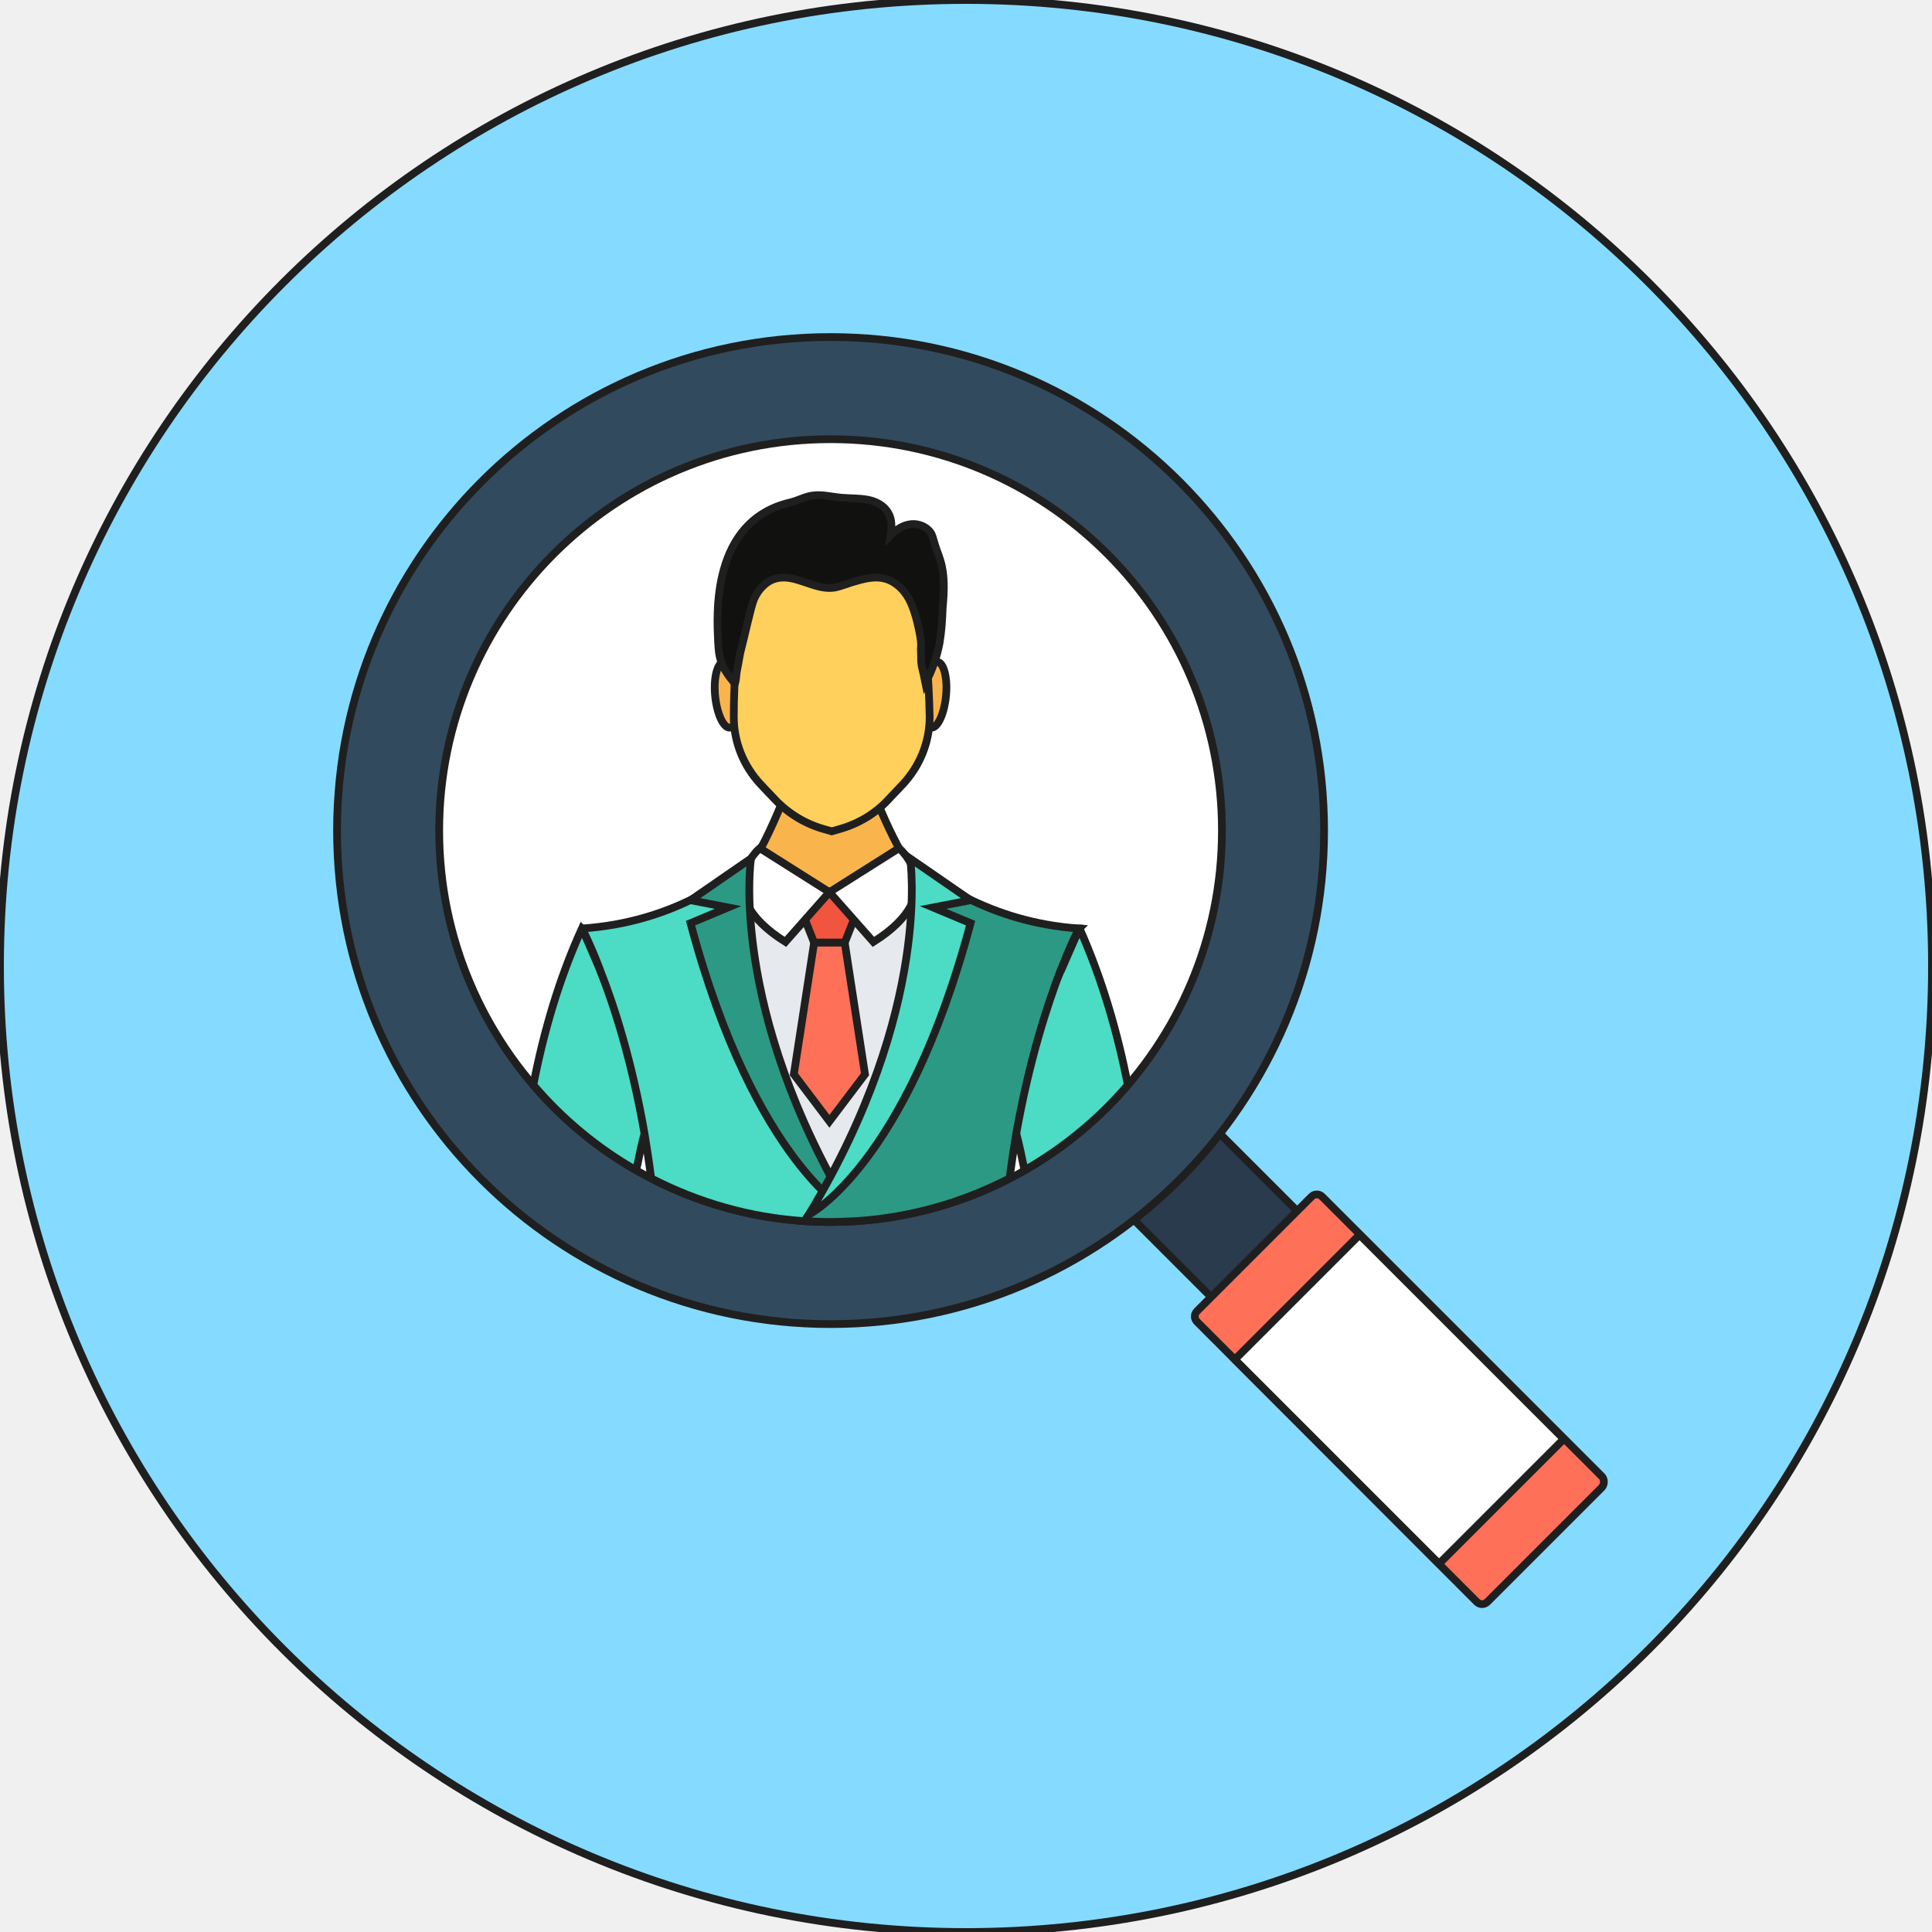
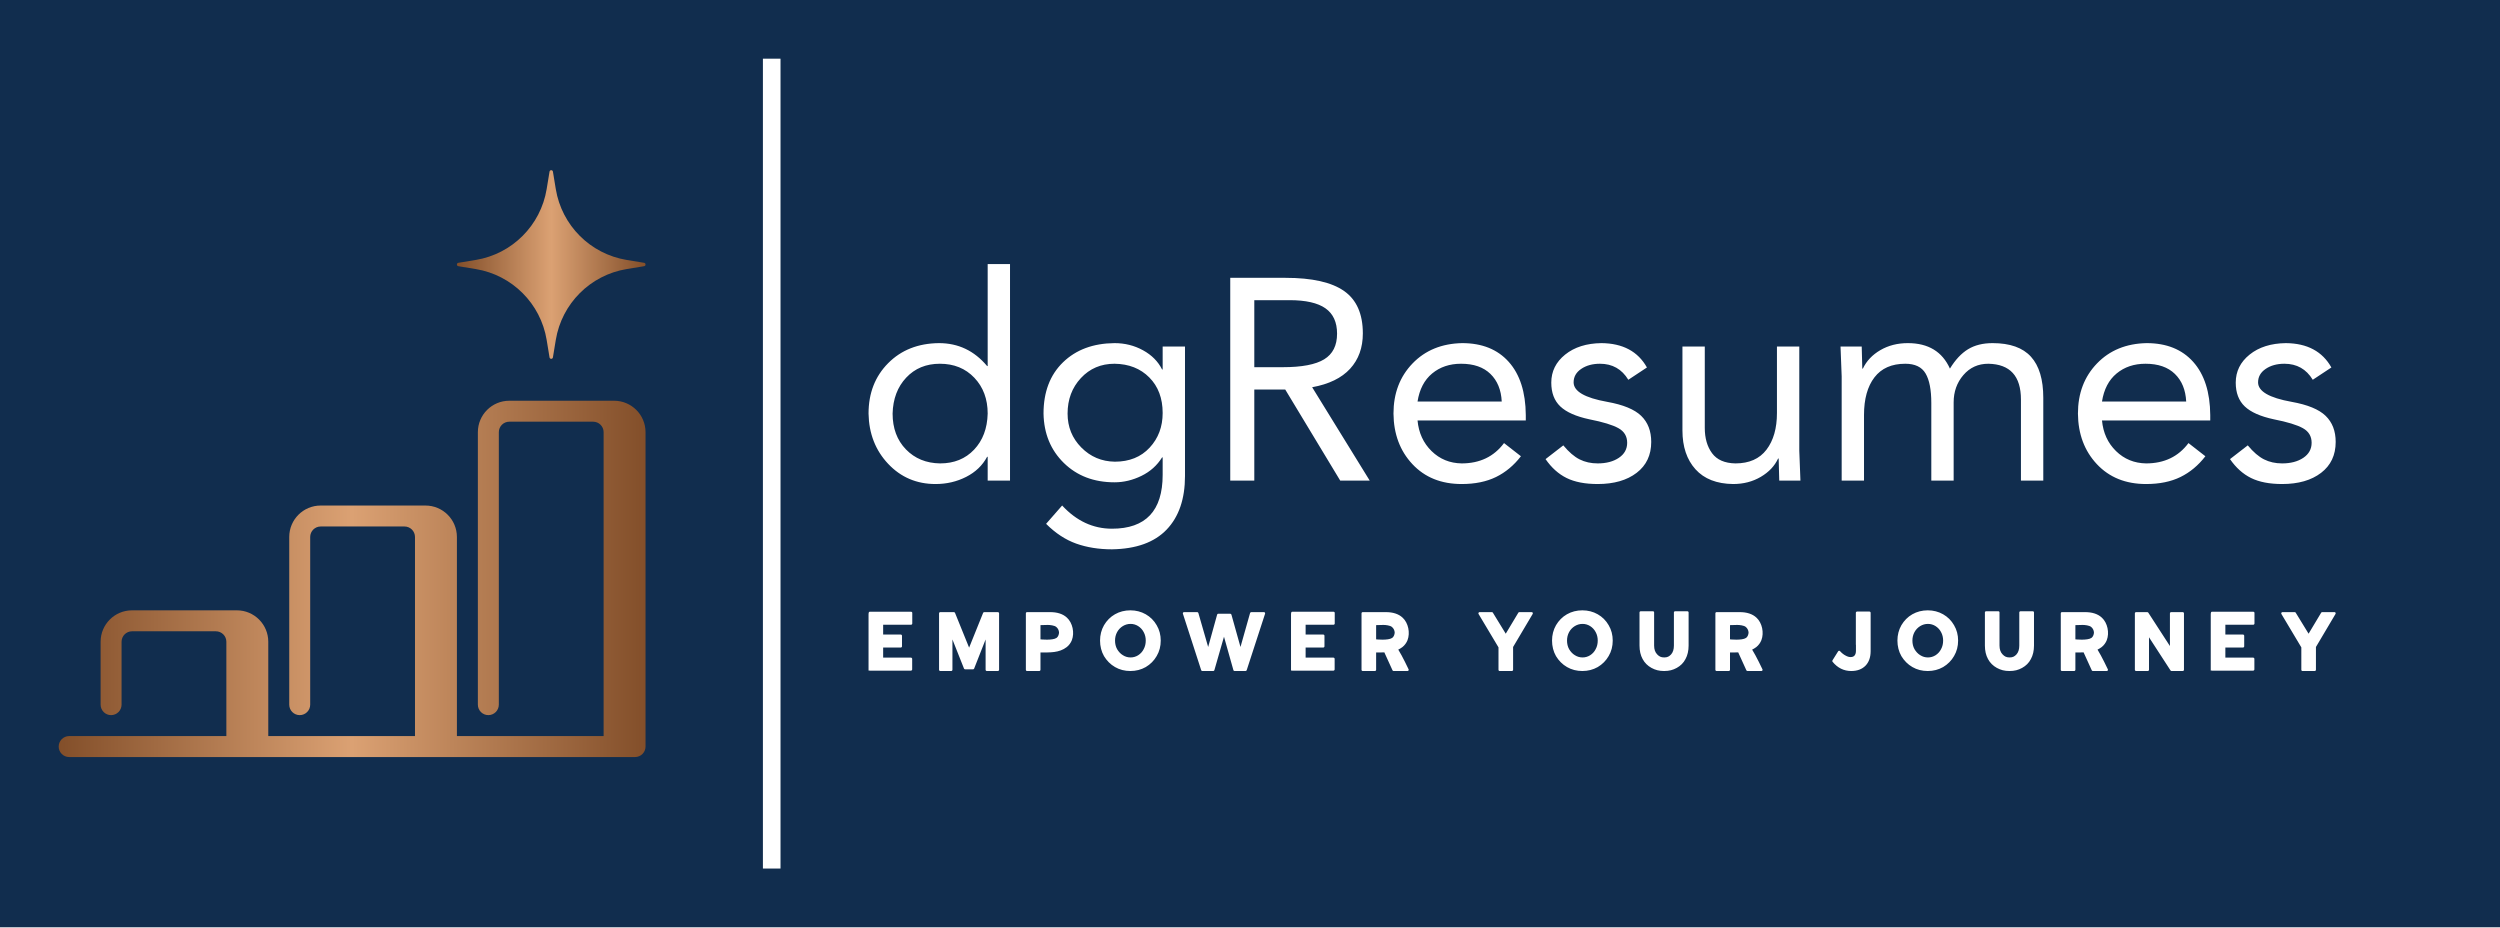
- <svg xmlns="http://www.w3.org/2000/svg" version="1.1" id="Layer_1" viewBox="0 0 505.00 505.00" xml:space="preserve" width="201px" height="201px" fill="#1f1f1f" stroke="#1f1f1f" stroke-width="2.02">
-   <g id="SVGRepo_bgCarrier" stroke-width="0" />
-   <g id="SVGRepo_tracerCarrier" stroke-linecap="round" stroke-linejoin="round" />
-   <g id="SVGRepo_iconCarrier">
-     <circle style="fill:#84DBFF;" cx="252.5" cy="252.5" r="252.5" />
-     <rect x="304.068" y="295.985" transform="matrix(-0.7071 0.7071 -0.7071 -0.7071 772.4481 319.9108)" style="fill:#2B3B4E;" width="31.8" height="47.9" />
-     <path style="fill:#FF7058;" d="M418.7,388.8l-29.9,29.9c-0.8,0.8-2,0.8-2.8,0l-73.1-73.2c-0.8-0.8-0.8-2,0-2.8l29.9-29.9 c0.8-0.8,2-0.8,2.8,0l73.2,73.2C419.4,386.8,419.4,388,418.7,388.8z" />
-     <rect x="328.01" y="342.694" transform="matrix(-0.7071 -0.7071 0.7071 -0.7071 365.7718 882.9943)" style="fill:#FFFFFF;" width="75.499" height="46.1" />
-     <circle style="fill:#324A5E;" cx="217.1" cy="217.1" r="129" />
-     <circle style="fill:#FFFFFF;" cx="217.1" cy="217.1" r="102.3" />
-     <path style="fill:#F9B54C;" d="M234.7,234.5c0-0.6,0.1-1.2,0-1.8c-0.1-2.6,1.1-4.8,3.1-6.2c-6.1-9.4-11.2-23.8-11.2-23.8h-19.5 c0,0-7.7,22.3-15.4,29.4l24.7,7.9v0.4l0.6-0.2l0.6,0.2V240L234.7,234.5z" />
-     <path style="fill:#E6E9EE;" d="M241.2,230.9l-24.4,2.1l-22.6-2.2L193,231c0,0-10.5,21.8-11.4,23.8c-0.8,2.1,8.3,41.1,8.3,43.8 c0,2.7,35.1,18,35.1,18l22.7-37.4L241.2,230.9z" />
-     <polygon style="fill:#F1543F;" points="220.8,246.4 212.8,246.4 207.5,233 226.1,233 " />
-     <polygon style="fill:#FF7058;" points="220.8,246.4 212.8,246.4 207.5,280.8 216.8,293.1 226.1,280.8 " />
-     <g>
-       <path style="fill:#FFFFFF;" d="M235,221.7c0,0,13.7,11.7-6.7,24.5l-11.5-13L235,221.7z" />
-       <path style="fill:#FFFFFF;" d="M198.6,221.7c0,0-13.7,11.7,6.7,24.5l11.5-13L198.6,221.7z" />
+ <svg xmlns="http://www.w3.org/2000/svg" version="1.1" width="3147.783" height="1167.488" viewBox="0 0 3147.783 1167.488">
+   <rect fill="#112d4e" width="3147.783" height="1167.488" />
+   <g transform="scale(7.389163) translate(10, 10)">
+     <defs id="SvgjsDefs2035">
+       <linearGradient id="SvgjsLinearGradient2044">
+         <stop id="SvgjsStop2045" stop-color="#834f2a" offset="0" />
+         <stop id="SvgjsStop2046" stop-color="#dba173" offset="0.5" />
+         <stop id="SvgjsStop2047" stop-color=" #834F2A" offset="1" />
+       </linearGradient>
+     </defs>
+     <g id="SvgjsG2036" featureKey="LwVBM5-0" transform="matrix(1.785714,0,0,1.785714,-7.142857,19)" fill="url(#SvgjsLinearGradient2044)">
+       <path d="M51.162 0.137C51.132 -0.046 50.868 -0.046 50.838 0.137L50.564 1.802C49.992 5.272 47.272 7.992 43.802 8.564L42.137 8.838C41.954 8.868 41.954 9.132 42.137 9.162L43.802 9.436C47.272 10.008 49.992 12.728 50.564 16.198L50.838 17.863C50.868 18.046 51.132 18.046 51.162 17.863L51.436 16.198C52.008 12.728 54.728 10.008 58.198 9.436L59.863 9.162C60.046 9.132 60.046 8.868 59.863 8.838L58.198 8.564C54.728 7.992 52.008 5.272 51.436 1.802L51.162 0.137Z" fill="url(#SvgjsLinearGradient2044)" />
+       <path d="M47 22C45.343 22 44 23.343 44 25V51C44 51.552 44.448 52 45 52C45.552 52 46 51.552 46 51V25C46 24.448 46.448 24 47 24H55C55.552 24 56 24.448 56 25V54H42V35C42 33.343 40.657 32 39 32H29C27.343 32 26 33.343 26 35V51C26 51.552 26.448 52 27 52C27.552 52 28 51.552 28 51V35C28 34.448 28.448 34 29 34H37C37.552 34 38 34.448 38 35V54H24V45C24 43.343 22.657 42 21 42H11C9.343 42 8 43.343 8 45V51C8 51.552 8.448 52 9 52C9.552 52 10 51.552 10 51V45C10 44.448 10.448 44 11 44H19C19.552 44 20 44.448 20 45V54H5C4.448 54 4 54.448 4 55C4 55.552 4.448 56 5 56H59C59.552 56 60 55.552 60 55V25C60 23.343 58.657 22 57 22H47Z" fill="url(#SvgjsLinearGradient2044)" />
    </g>
-     <g>
-       <path style="fill:#4CDBC4;" d="M171.1,286.2c0,0-1.2,3.8-2.7,10.3c-0.7,2.7-1.4,5.9-2.1,9.4c-10.2-5.8-19.3-13.4-26.9-22.3 c2.7-13.8,6.7-27.7,12.7-40.9c0,0,0,0,0.1,0.1l4.6,10.6c0,0.1,0.1,0.2,0.1,0.3L171.1,286.2z" />
-       <path style="fill:#4CDBC4;" d="M223.7,319.2c-2.2,0.1-4.4,0.2-6.6,0.2c-2.2,0-4.4-0.1-6.6-0.2c-14.5-0.9-28.1-4.9-40.3-11.2 c-0.5-4-1.1-7.8-1.7-11.5c-3.3-19.1-8-33.7-11.6-42.8c0-0.1-0.1-0.2-0.1-0.3c-2.4-6.3-4.3-10-4.6-10.6c0-0.1-0.1-0.1-0.1-0.1 c12-0.8,21.6-4.1,28.9-7.7h0.1c9.4-4.7,14.6-9.8,15.2-10.5l0,0l0,0l-1.6,3.2l-1.4,2.7L193,231l0,0v0.1l-0.2,1.5l-2.5,17l14.5,43.7 l11.6,15.7l0,0l0.7,1l1.5,2l2.1,2.7l0,0l2.1,2.8l0,0l0,0C223.1,317.9,223.4,318.5,223.7,319.2z" />
+     <g id="SvgjsG2037" featureKey="textGroupContainer" transform="matrix(1,0,0,1,405,0)" fill="#ffffff">
+       <rect y="0" height="1" width="1" opacity="0" />
+       <rect y="0" x="-285" width="3" height="138" />
    </g>
-     <path style="fill:#2C9984;" d="M196.3,224.4c0,0-6,39.3,26.5,93.1c0,0-25.4-12.8-42.3-76.2l9.8-4.1l-9.8-1.9L196.3,224.4z" />
-     <path style="fill:#4CDBC4;" d="M294.8,283.6c-7.6,8.9-16.7,16.4-27,22.3c-0.7-3.5-1.4-6.7-2.1-9.4c-1.5-6.4-2.7-10.3-2.7-10.3 l14.4-32.8c0,0,0-0.1,0.1-0.1l4.6-10.5c0-0.1,0.1-0.1,0.1-0.1C288.1,256,292.1,269.8,294.8,283.6z" />
-     <path style="fill:#2C9984;" d="M282.1,242.7c0,0,0,0-0.1,0.1c-0.4,0.7-2.2,4.3-4.6,10.5l-0.1,0.1c-3.5,9.1-8.3,23.8-11.7,43.1 c-0.6,3.6-1.2,7.5-1.7,11.5c-12.2,6.3-25.9,10.3-40.3,11.2c-2.2,0.1-4.4,0.2-6.6,0.2c-2.2,0-4.4-0.1-6.6-0.2c0.3-0.7,0.6-1.2,1-1.7 l0,0l3.9-5.2l0.3-0.4l0,0l1.5-2l0.7-1l0,0l11.6-15.7l14.3-43.3l0,0l0.1-0.4l-2.7-18.6l-3.2-6.5l0,0c0.6,0.7,5.8,5.8,15.2,10.5 C260.4,238.5,270.1,241.9,282.1,242.7z" />
-     <path style="fill:#4CDBC4;" d="M237.9,224.4c0,0,6,39.3-26.5,93.1c0,0,25.4-12.8,42.3-76.2l-9.8-4.1l9.8-1.9L237.9,224.4z" />
-     <g>
-       <path style="fill:#F9B54C;" d="M247.3,181.6c-0.4,4.7-2.1,8.6-3.8,8.6s-2.8-3.8-2.4-8.6c0.4-4.7,2.1-8.6,3.8-8.6 S247.7,176.9,247.3,181.6z" />
-       <path style="fill:#F9B54C;" d="M186.9,181.6c0.4,4.7,2.1,8.6,3.8,8.6s2.8-3.8,2.4-8.6c-0.4-4.7-2.1-8.6-3.8-8.6 S186.5,176.9,186.9,181.6z" />
+     <g id="SvgjsG2038" featureKey="YhTCwJ-0" transform="matrix(2.439977,0,0,2.439977,135.7064,23.09291)" fill="#ffffff">
+       <path d="M10.82 4.88 l0 15.12 l-1.56 0 l0 -1.66 l-0.04 0 q-0.48 0.9 -1.46 1.4 t-2.14 0.5 q-1.98 0 -3.31 -1.41 t-1.37 -3.51 q0 -2.14 1.37 -3.52 t3.55 -1.4 q2.02 0 3.36 1.6 l0.04 0 l0 -7.12 l1.56 0 z M2.62 15.32 q0 1.54 0.93 2.5 t2.39 0.98 q1.46 0 2.37 -0.96 t0.95 -2.52 q0 -1.52 -0.93 -2.5 t-2.41 -0.98 q-1.44 0 -2.35 0.97 t-0.95 2.51 z M18.12 10.4 q1.08 0 1.99 0.5 t1.33 1.34 l0.04 0 l0 -1.6 l1.56 0 l0 9.04 q0 2.4 -1.28 3.74 t-3.82 1.38 q-1.38 0 -2.5 -0.4 t-2.1 -1.38 l1.12 -1.28 q1.5 1.62 3.48 1.62 q3.54 0 3.54 -3.76 l0 -1.22 l-0.04 0 q-0.52 0.84 -1.44 1.29 t-1.88 0.45 q-2.16 0 -3.54 -1.35 t-1.42 -3.45 q0 -2.26 1.36 -3.58 t3.6 -1.34 z M14.84 15.32 q0 1.4 0.96 2.37 t2.34 0.99 q1.52 0 2.43 -0.98 t0.91 -2.42 q0 -1.54 -0.93 -2.48 t-2.43 -0.96 q-1.42 0 -2.35 1 t-0.93 2.48 z M30.06 5.84 q2.78 0 4.09 0.92 t1.31 2.96 q0 1.5 -0.89 2.47 t-2.65 1.29 l4.02 6.52 l-2.06 0 l-3.84 -6.36 l-2.16 0 l0 6.36 l-1.68 0 l0 -14.16 l3.86 0 z M29.88 12.08 q1.98 0 2.88 -0.55 t0.9 -1.79 q0 -1.2 -0.81 -1.77 t-2.51 -0.57 l-2.46 0 l0 4.68 l2 0 z M42.4 10.4 q2.08 0 3.25 1.31 t1.19 3.71 l0 0.38 l-7.56 0 q0.12 1.3 0.98 2.14 t2.1 0.86 q1.9 0 2.96 -1.42 l1.18 0.92 q-0.74 0.96 -1.74 1.45 t-2.4 0.49 q-2.14 0 -3.44 -1.39 t-1.32 -3.53 q0 -2.12 1.33 -3.5 t3.47 -1.42 z M45.16 14.48 q-0.06 -1.22 -0.79 -1.93 t-2.05 -0.71 q-1.2 0 -2.02 0.68 t-1.02 1.96 l5.88 0 z M52.12 10.4 q2.24 0.02 3.18 1.7 l-1.3 0.86 q-0.68 -1.12 -1.98 -1.12 q-0.78 0 -1.31 0.36 t-0.53 0.94 q0 0.94 2.34 1.36 q1.68 0.3 2.38 0.98 t0.7 1.82 q0 1.38 -1.02 2.16 t-2.72 0.78 q-1.32 0 -2.17 -0.42 t-1.47 -1.32 l1.24 -0.96 q0.58 0.7 1.14 0.98 t1.26 0.28 q0.9 0 1.48 -0.39 t0.58 -1.05 q0 -0.68 -0.61 -1.02 t-2.03 -0.62 q-1.4 -0.3 -2.03 -0.9 t-0.63 -1.66 q0 -1.18 0.97 -1.96 t2.53 -0.8 z M59.34 10.64 l0 5.68 q0 1.08 0.51 1.77 t1.63 0.71 q1.44 0 2.17 -0.96 t0.73 -2.56 l0 -4.64 l1.56 0 l0 7.28 q0.02 0.56 0.08 2.08 l-1.48 0 q-0.02 -0.96 -0.04 -1.54 l-0.04 0 q-0.36 0.78 -1.21 1.28 t-1.93 0.5 q-1.72 -0.02 -2.63 -1.03 t-0.91 -2.71 l0 -5.86 l1.56 0 z M73.52 10.4 q2.14 0 2.94 1.78 q0.56 -0.92 1.26 -1.35 t1.72 -0.43 q1.82 0 2.68 0.95 t0.86 2.87 l0 5.78 l-1.56 0 l0 -5.66 q0 -2.46 -2.28 -2.5 q-1.06 0 -1.74 0.79 t-0.68 1.91 l0 5.46 l-1.56 0 l0 -5.42 q0 -1.38 -0.4 -2.06 t-1.42 -0.68 q-1.42 0 -2.15 0.95 t-0.73 2.63 l0 4.58 l-1.56 0 l0 -7.28 q-0.02 -0.7 -0.08 -2.08 l1.48 0 q0.04 1.38 0.04 1.54 l0.04 0 q0.38 -0.8 1.22 -1.29 t1.92 -0.49 z M90.2 10.4 q2.08 0 3.25 1.31 t1.19 3.71 l0 0.38 l-7.56 0 q0.12 1.3 0.98 2.14 t2.1 0.86 q1.9 0 2.96 -1.42 l1.18 0.92 q-0.74 0.96 -1.74 1.45 t-2.4 0.49 q-2.14 0 -3.44 -1.39 t-1.32 -3.53 q0 -2.12 1.33 -3.5 t3.47 -1.42 z M92.96 14.48 q-0.06 -1.22 -0.79 -1.93 t-2.05 -0.71 q-1.2 0 -2.02 0.68 t-1.02 1.96 l5.88 0 z M99.92 10.4 q2.24 0.02 3.18 1.7 l-1.3 0.86 q-0.68 -1.12 -1.98 -1.12 q-0.78 0 -1.31 0.36 t-0.53 0.94 q0 0.94 2.34 1.36 q1.68 0.3 2.38 0.98 t0.7 1.82 q0 1.38 -1.02 2.16 t-2.72 0.78 q-1.32 0 -2.17 -0.42 t-1.47 -1.32 l1.24 -0.96 q0.58 0.7 1.14 0.98 t1.26 0.28 q0.9 0 1.48 -0.39 t0.58 -1.05 q0 -0.68 -0.61 -1.02 t-2.03 -0.62 q-1.4 -0.3 -2.03 -0.9 t-0.63 -1.66 q0 -1.18 0.97 -1.96 t2.53 -0.8 z" />
    </g>
-     <path style="fill:#FFD05B;" d="M238.2,154.7c-1.6-3.4-5.2-5.7-9.1-5.7h-11.8h-11.8c-4,0-7.5,2.2-9.1,5.7c-3.8,8.4-4.6,22.8-4.6,32.7 c0,6.5,2.5,12.8,7.1,17.7l3.7,3.9c3.4,3.6,7.8,6.3,12.7,7.7l2.1,0.6l2.1-0.6c4.9-1.4,9.3-4,12.7-7.7l3.7-3.9 c4.6-4.9,7.1-11.2,7.1-17.7C242.8,177.6,242,163.1,238.2,154.7z" />
-     <path style="fill:#11110F;" d="M245.8,146.5c-0.4-1.4-1-2.7-1.4-4.1c-0.3-0.9-0.5-1.9-0.9-2.8c-1-1.8-3.2-2.8-5.3-2.6 s-3.9,1.4-5.4,2.9c0.3-2,0.4-4.1-0.6-5.8c-1.1-2-3.3-3.1-5.5-3.5s-4.5-0.3-6.7-0.5c-2.5-0.2-4.9-0.9-7.4-0.6c-2,0.2-3.9,1.3-5.9,1.8 c-21,4.8-19.3,29.7-19,36.4c0.1,1.8,0.2,3.6,0.8,5.2c0.7,2.2,2.1,4,3.6,5.8c0.4-1.2,0.3-2.5,0.6-3.8c0.4-1.8,0.6-3.7,1.1-5.5 c0.5-1.7,2.5-11,3.3-12.8c1.1-2.5,3.2-4.8,5.8-5.4c5-1.3,10.1,3.2,15.2,2.4c1-0.2,1.9-0.5,2.8-0.8c1.1-0.4,2.1-0.7,3.2-1 c2.4-0.7,5-1.2,7.4-0.5c2.7,0.8,4.8,2.9,6.1,5.3c1.3,2.5,2,5.2,2.6,8c0.3,1.6,0.7,3.3,0.5,5c0,0.1,0,0.2,0,0.4c0.1,1.3,0,2.7,0.2,4 c0.2,1,0.5,2,0.7,3.1c0.1,0.5,0.2,0.9,0.3,1.4c1.8-3.3,3-6.8,3.7-10.5c0.5-3,0.7-6,0.8-9.1C246.8,154.6,247,150.4,245.8,146.5z" />
+     <g id="SvgjsG2039" featureKey="duLK5n-0" transform="matrix(0.8028646,0,0,0.8028646,137.1971,88.2836)" fill="#ffffff">
+       <path d="M1 20 l0 -11.98 c0 -0.5 0.1 -0.6 0.26 -0.6 l8.76 0 c0.14 0 0.26 0.1 0.26 0.24 l0 2.26 c0 0.14 -0.12 0.26 -0.26 0.26 l-5.92 0 l0 2.08 l3.74 0 c0.14 0 0.26 0.12 0.26 0.26 l0 2.24 c0 0.14 -0.12 0.26 -0.26 0.26 l-3.74 0 l0 2.14 l5.9 0 c0.14 0 0.26 0.12 0.26 0.26 l0 2.24 c0 0.14 -0.12 0.26 -0.26 0.26 l-8.74 0 c-0.16 0 -0.26 -0.12 -0.26 0.08 z M16.225 20 c-0.14 0 -0.26 -0.12 -0.26 -0.26 l0 -11.98 c0 -0.14 0.12 -0.26 0.26 -0.26 l2.88 0 c0.1 0 0.2 0.06 0.24 0.14 l3 7.4 l2.98 -7.4 c0.04 -0.08 0.14 -0.14 0.24 -0.14 l2.88 0 c0.14 0 0.26 0.12 0.26 0.26 l0 11.98 c0 0.14 -0.12 0.26 -0.26 0.26 l-2.34 0 c-0.14 0 -0.26 -0.12 -0.26 -0.26 l0 -6.44 l-2.44 6.2 c-0.04 0.08 -0.14 0.14 -0.22 0.14 l-1.68 0 c-0.1 0 -0.2 -0.06 -0.24 -0.14 l-2.46 -6.2 l0 6.44 c0 0.14 -0.12 0.26 -0.26 0.26 l-2.32 0 z M34.63 20 c-0.14 0 -0.24 -0.12 -0.24 -0.26 l0 -11.98 c0 -0.14 0.1 -0.26 0.24 -0.26 l4.9 0 c1.52 0 2.72 0.38 3.56 1.16 c1.24 1.12 1.66 3.24 1.06 4.8 c-0.22 0.56 -0.6 1.08 -1.08 1.46 c-1.62 1.26 -3.64 1.14 -5.58 1.14 l0 3.68 c0 0.14 -0.12 0.26 -0.26 0.26 l-2.6 0 z M37.49 13.28 c0 0 2.52 0.28 3.4 -0.3 c0.34 -0.22 0.54 -0.76 0.54 -1.16 c-0.02 -0.44 -0.24 -0.9 -0.6 -1.18 c-0.38 -0.32 -1.32 -0.42 -1.8 -0.42 l-1.54 0.04 l0 3.02 z M56.575 20 c-1.2 0 -2.3 -0.28 -3.26 -0.84 c-0.98 -0.56 -1.76 -1.36 -2.34 -2.32 c-0.56 -0.98 -0.84 -2.1 -0.84 -3.3 c0 -1.18 0.28 -2.28 0.84 -3.26 c0.58 -0.98 1.34 -1.76 2.32 -2.32 s2.08 -0.84 3.28 -0.84 c1.18 0 2.28 0.28 3.26 0.84 s1.76 1.34 2.32 2.32 c0.58 0.98 0.86 2.08 0.86 3.26 c0 1.2 -0.28 2.3 -0.86 3.28 c-0.56 0.98 -1.34 1.76 -2.32 2.34 c-0.98 0.56 -2.08 0.84 -3.26 0.84 z M56.615 17.12 c0.58 0 1.12 -0.16 1.6 -0.46 c0.5 -0.32 0.9 -0.74 1.18 -1.3 c0.3 -0.54 0.44 -1.16 0.44 -1.82 c0 -0.64 -0.14 -1.26 -0.44 -1.8 c-0.28 -0.54 -0.68 -0.96 -1.18 -1.28 c-0.48 -0.3 -1.02 -0.46 -1.6 -0.46 c-0.6 0 -1.14 0.16 -1.64 0.46 c-0.52 0.32 -0.92 0.74 -1.22 1.28 c-0.3 0.56 -0.44 1.16 -0.44 1.8 c0 0.66 0.14 1.28 0.44 1.82 c0.32 0.54 0.72 0.98 1.22 1.28 c0.5 0.32 1.04 0.48 1.64 0.48 z M71.84 20 c-0.12 0 -0.22 -0.08 -0.24 -0.18 l-3.88 -11.98 c-0.04 -0.08 -0.02 -0.16 0.04 -0.24 c0.04 -0.06 0.12 -0.1 0.2 -0.1 l2.8 0 c0.1 0 0.22 0.08 0.24 0.18 l2.08 7.22 l1.9 -6.86 c0.02 -0.12 0.12 -0.2 0.24 -0.2 l2.54 0 c0.12 0 0.22 0.08 0.26 0.2 l1.92 6.86 l2.04 -7.22 c0.04 -0.1 0.14 -0.18 0.26 -0.18 l2.68 0 c0.08 0 0.16 0.04 0.2 0.1 c0.06 0.08 0.06 0.16 0.04 0.24 l-3.9 11.98 c-0.04 0.1 -0.12 0.18 -0.24 0.18 l-2.34 0 c-0.12 0 -0.22 -0.08 -0.24 -0.18 l-2 -7.1 l-2.04 7.1 c-0.02 0.1 -0.12 0.18 -0.24 0.18 l-2.32 0 z M90.665 20 l0 -11.98 c0 -0.5 0.1 -0.6 0.26 -0.6 l8.76 0 c0.14 0 0.26 0.1 0.26 0.24 l0 2.26 c0 0.14 -0.12 0.26 -0.26 0.26 l-5.92 0 l0 2.08 l3.74 0 c0.14 0 0.26 0.12 0.26 0.26 l0 2.24 c0 0.14 -0.12 0.26 -0.26 0.26 l-3.74 0 l0 2.14 l5.9 0 c0.14 0 0.26 0.12 0.26 0.26 l0 2.24 c0 0.14 -0.12 0.26 -0.26 0.26 l-8.74 0 c-0.16 0 -0.26 -0.12 -0.26 0.08 z M105.89 20 c-0.16 0 -0.26 -0.12 -0.26 -0.26 l0 -11.98 c0 -0.14 0.1 -0.26 0.26 -0.26 l4.88 0 c1.52 0 2.72 0.38 3.56 1.16 c1.24 1.12 1.66 3.24 1.06 4.8 c-0.22 0.56 -0.6 1.08 -1.08 1.46 c-0.28 0.22 -0.58 0.38 -0.88 0.54 c0.86 1.36 2.16 4.12 2.16 4.12 c0.02 0.04 0.06 0.1 0.06 0.16 c0 0.14 -0.12 0.26 -0.26 0.26 l-2.96 0 c-0.08 0 -0.18 -0.06 -0.22 -0.14 l-1.74 -3.82 c-0.62 0.04 -1.1 0.02 -1.74 0.02 l0 3.68 c0 0.14 -0.12 0.26 -0.26 0.26 l-2.58 0 z M108.73 13.28 c0 0 2.52 0.28 3.4 -0.3 c0.34 -0.22 0.54 -0.76 0.54 -1.16 c-0.02 -0.44 -0.24 -0.9 -0.6 -1.18 c-0.38 -0.32 -1.32 -0.42 -1.8 -0.42 l-1.54 0.04 l0 3.02 z M134.94 20 c-0.14 0 -0.24 -0.12 -0.24 -0.26 l0 -4.76 l-4.24 -7.1 c-0.04 -0.08 -0.04 -0.18 0.02 -0.26 c0.04 -0.08 0.12 -0.12 0.22 -0.12 l2.6 0 c0.1 0 0.18 0.04 0.22 0.14 l2.72 4.44 l2.66 -4.44 c0.04 -0.08 0.12 -0.14 0.22 -0.14 l2.62 0 c0.08 0 0.18 0.04 0.22 0.12 s0.04 0.18 0 0.26 l-4.16 7.02 l0 4.84 c0 0.14 -0.12 0.26 -0.26 0.26 l-2.6 0 z M152.505 20 c-1.2 0 -2.3 -0.28 -3.26 -0.84 c-0.98 -0.56 -1.76 -1.36 -2.34 -2.32 c-0.56 -0.98 -0.84 -2.1 -0.84 -3.3 c0 -1.18 0.28 -2.28 0.84 -3.26 c0.58 -0.98 1.34 -1.76 2.32 -2.32 s2.08 -0.84 3.28 -0.84 c1.18 0 2.28 0.28 3.26 0.84 s1.76 1.34 2.32 2.32 c0.58 0.98 0.86 2.08 0.86 3.26 c0 1.2 -0.28 2.3 -0.86 3.28 c-0.56 0.98 -1.34 1.76 -2.32 2.34 c-0.98 0.56 -2.08 0.84 -3.26 0.84 z M152.545 17.12 c0.58 0 1.12 -0.16 1.6 -0.46 c0.5 -0.32 0.9 -0.74 1.18 -1.3 c0.3 -0.54 0.44 -1.16 0.44 -1.82 c0 -0.64 -0.14 -1.26 -0.44 -1.8 c-0.28 -0.54 -0.68 -0.96 -1.18 -1.28 c-0.48 -0.3 -1.02 -0.46 -1.6 -0.46 c-0.6 0 -1.14 0.16 -1.64 0.46 c-0.52 0.32 -0.92 0.74 -1.22 1.28 c-0.3 0.56 -0.44 1.16 -0.44 1.8 c0 0.66 0.14 1.28 0.44 1.82 c0.32 0.54 0.72 0.98 1.22 1.28 c0.5 0.32 1.04 0.48 1.64 0.48 z M169.85 20 c-1.08 0 -1.86 -0.22 -2.68 -0.66 c-0.8 -0.44 -1.44 -1.06 -1.88 -1.88 c-0.44 -0.8 -0.66 -1.76 -0.66 -2.86 l0 -7.04 c0 -0.14 0.12 -0.24 0.26 -0.24 l2.6 0 c0.14 0 0.24 0.1 0.24 0.24 l0 7.04 c0 0.8 0.22 1.42 0.64 1.86 s0.8 0.66 1.5 0.66 s1.06 -0.22 1.46 -0.64 c0.4 -0.44 0.6 -1.08 0.6 -1.88 l0 -7.04 c0 -0.14 0.12 -0.24 0.26 -0.24 l2.6 0 c0.14 0 0.26 0.1 0.26 0.24 l0 7.04 c0 1.1 -0.22 2.06 -0.66 2.86 c-0.42 0.82 -1.06 1.44 -1.86 1.88 s-1.6 0.66 -2.68 0.66 z M180.995 20 c-0.16 0 -0.26 -0.12 -0.26 -0.26 l0 -11.98 c0 -0.14 0.1 -0.26 0.26 -0.26 l4.88 0 c1.52 0 2.72 0.38 3.56 1.16 c1.24 1.12 1.66 3.24 1.06 4.8 c-0.22 0.56 -0.6 1.08 -1.08 1.46 c-0.28 0.22 -0.58 0.38 -0.88 0.54 c0.86 1.36 2.16 4.12 2.16 4.12 c0.02 0.04 0.06 0.1 0.06 0.16 c0 0.14 -0.12 0.26 -0.26 0.26 l-2.96 0 c-0.08 0 -0.18 -0.06 -0.22 -0.14 l-1.74 -3.82 c-0.62 0.04 -1.1 0.02 -1.74 0.02 l0 3.68 c0 0.14 -0.12 0.26 -0.26 0.26 l-2.58 0 z M183.835 13.28 c0 0 2.52 0.28 3.4 -0.3 c0.34 -0.22 0.54 -0.76 0.54 -1.16 c-0.02 -0.44 -0.24 -0.9 -0.6 -1.18 c-0.38 -0.32 -1.32 -0.42 -1.8 -0.42 l-1.54 0.04 l0 3.02 z M209.565 20 c-1.56 0 -2.9 -0.66 -3.96 -1.96 c-0.08 -0.08 -0.08 -0.2 -0.02 -0.3 l1.2 -1.92 c0.04 -0.06 0.12 -0.12 0.2 -0.12 s0.16 0.02 0.2 0.08 c0.38 0.42 0.78 0.74 1.18 0.94 c0.38 0.22 0.74 0.32 1.06 0.32 c0.38 0 0.64 -0.1 0.84 -0.32 c0.2 -0.24 0.3 -0.56 0.3 -1 l0 -1.3 c-0.02 0 -0.02 0 -0.02 0.02 l0 -6.8 c0 -0.14 0.12 -0.26 0.26 -0.26 l2.62 0 c0.14 0 0.26 0.12 0.26 0.26 l0 8.14 c0 1.32 -0.38 2.36 -1.1 3.1 c-0.74 0.74 -1.74 1.12 -3.02 1.12 z M225.81 20 c-1.2 0 -2.3 -0.28 -3.26 -0.84 c-0.98 -0.56 -1.76 -1.36 -2.34 -2.32 c-0.56 -0.98 -0.84 -2.1 -0.84 -3.3 c0 -1.18 0.28 -2.28 0.84 -3.26 c0.58 -0.98 1.34 -1.76 2.32 -2.32 s2.08 -0.84 3.28 -0.84 c1.18 0 2.28 0.28 3.26 0.84 s1.76 1.34 2.32 2.32 c0.58 0.98 0.86 2.08 0.86 3.26 c0 1.2 -0.28 2.3 -0.86 3.28 c-0.56 0.98 -1.34 1.76 -2.32 2.34 c-0.98 0.56 -2.08 0.84 -3.26 0.84 z M225.85 17.12 c0.58 0 1.12 -0.16 1.6 -0.46 c0.5 -0.32 0.9 -0.74 1.18 -1.3 c0.3 -0.54 0.44 -1.16 0.44 -1.82 c0 -0.64 -0.14 -1.26 -0.44 -1.8 c-0.28 -0.54 -0.68 -0.96 -1.18 -1.28 c-0.48 -0.3 -1.02 -0.46 -1.6 -0.46 c-0.6 0 -1.14 0.16 -1.64 0.46 c-0.52 0.32 -0.92 0.74 -1.22 1.28 c-0.3 0.56 -0.44 1.16 -0.44 1.8 c0 0.66 0.14 1.28 0.44 1.82 c0.32 0.54 0.72 0.98 1.22 1.28 c0.5 0.32 1.04 0.48 1.64 0.48 z M243.155 20 c-1.08 0 -1.86 -0.22 -2.68 -0.66 c-0.8 -0.44 -1.44 -1.06 -1.88 -1.88 c-0.44 -0.8 -0.66 -1.76 -0.66 -2.86 l0 -7.04 c0 -0.14 0.12 -0.24 0.26 -0.24 l2.6 0 c0.14 0 0.24 0.1 0.24 0.24 l0 7.04 c0 0.8 0.22 1.42 0.64 1.86 s0.8 0.66 1.5 0.66 s1.06 -0.22 1.46 -0.64 c0.4 -0.44 0.6 -1.08 0.6 -1.88 l0 -7.04 c0 -0.14 0.12 -0.24 0.26 -0.24 l2.6 0 c0.14 0 0.26 0.1 0.26 0.24 l0 7.04 c0 1.1 -0.22 2.06 -0.66 2.86 c-0.42 0.82 -1.06 1.44 -1.86 1.88 s-1.6 0.66 -2.68 0.66 z M254.3 20 c-0.16 0 -0.26 -0.12 -0.26 -0.26 l0 -11.98 c0 -0.14 0.1 -0.26 0.26 -0.26 l4.88 0 c1.52 0 2.72 0.38 3.56 1.16 c1.24 1.12 1.66 3.24 1.06 4.8 c-0.22 0.56 -0.6 1.08 -1.08 1.46 c-0.28 0.22 -0.58 0.38 -0.88 0.54 c0.86 1.36 2.16 4.12 2.16 4.12 c0.02 0.04 0.06 0.1 0.06 0.16 c0 0.14 -0.12 0.26 -0.26 0.26 l-2.96 0 c-0.08 0 -0.18 -0.06 -0.22 -0.14 l-1.74 -3.82 c-0.62 0.04 -1.1 0.02 -1.74 0.02 l0 3.68 c0 0.14 -0.12 0.26 -0.26 0.26 l-2.58 0 z M257.14 13.28 c0 0 2.52 0.28 3.4 -0.3 c0.34 -0.22 0.54 -0.76 0.54 -1.16 c-0.02 -0.44 -0.24 -0.9 -0.6 -1.18 c-0.38 -0.32 -1.32 -0.42 -1.8 -0.42 l-1.54 0.04 l0 3.02 z M270.025 20 c-0.14 0 -0.26 -0.12 -0.26 -0.26 l0 -11.98 c0 -0.14 0.12 -0.26 0.26 -0.26 l2.36 0 c0.08 0 0.16 0.04 0.22 0.1 l4.6 7.1 l0 -6.94 c0 -0.14 0.12 -0.26 0.26 -0.26 l2.46 0 c0.14 0 0.26 0.12 0.26 0.26 l0 11.98 c0 0.14 -0.12 0.26 -0.26 0.26 l-2.36 0 c-0.08 0 -0.16 -0.04 -0.22 -0.1 l-4.58 -7.06 l0 6.9 c0 0.14 -0.12 0.26 -0.26 0.26 l-2.48 0 z M285.87 20 l0 -11.98 c0 -0.5 0.1 -0.6 0.26 -0.6 l8.76 0 c0.14 0 0.26 0.1 0.26 0.24 l0 2.26 c0 0.14 -0.12 0.26 -0.26 0.26 l-5.92 0 l0 2.08 l3.74 0 c0.14 0 0.26 0.12 0.26 0.26 l0 2.24 c0 0.14 -0.12 0.26 -0.26 0.26 l-3.74 0 l0 2.14 l5.9 0 c0.14 0 0.26 0.12 0.26 0.26 l0 2.24 c0 0.14 -0.12 0.26 -0.26 0.26 l-8.74 0 c-0.16 0 -0.26 -0.12 -0.26 0.08 z M305.335 20 c-0.14 0 -0.24 -0.12 -0.24 -0.26 l0 -4.76 l-4.24 -7.1 c-0.04 -0.08 -0.04 -0.18 0.02 -0.26 c0.04 -0.08 0.12 -0.12 0.22 -0.12 l2.6 0 c0.1 0 0.18 0.04 0.22 0.14 l2.72 4.44 l2.66 -4.44 c0.04 -0.08 0.12 -0.14 0.22 -0.14 l2.62 0 c0.08 0 0.18 0.04 0.22 0.12 s0.04 0.18 0 0.26 l-4.16 7.02 l0 4.84 c0 0.14 -0.12 0.26 -0.26 0.26 l-2.6 0 z" />
+     </g>
  </g>
</svg>
